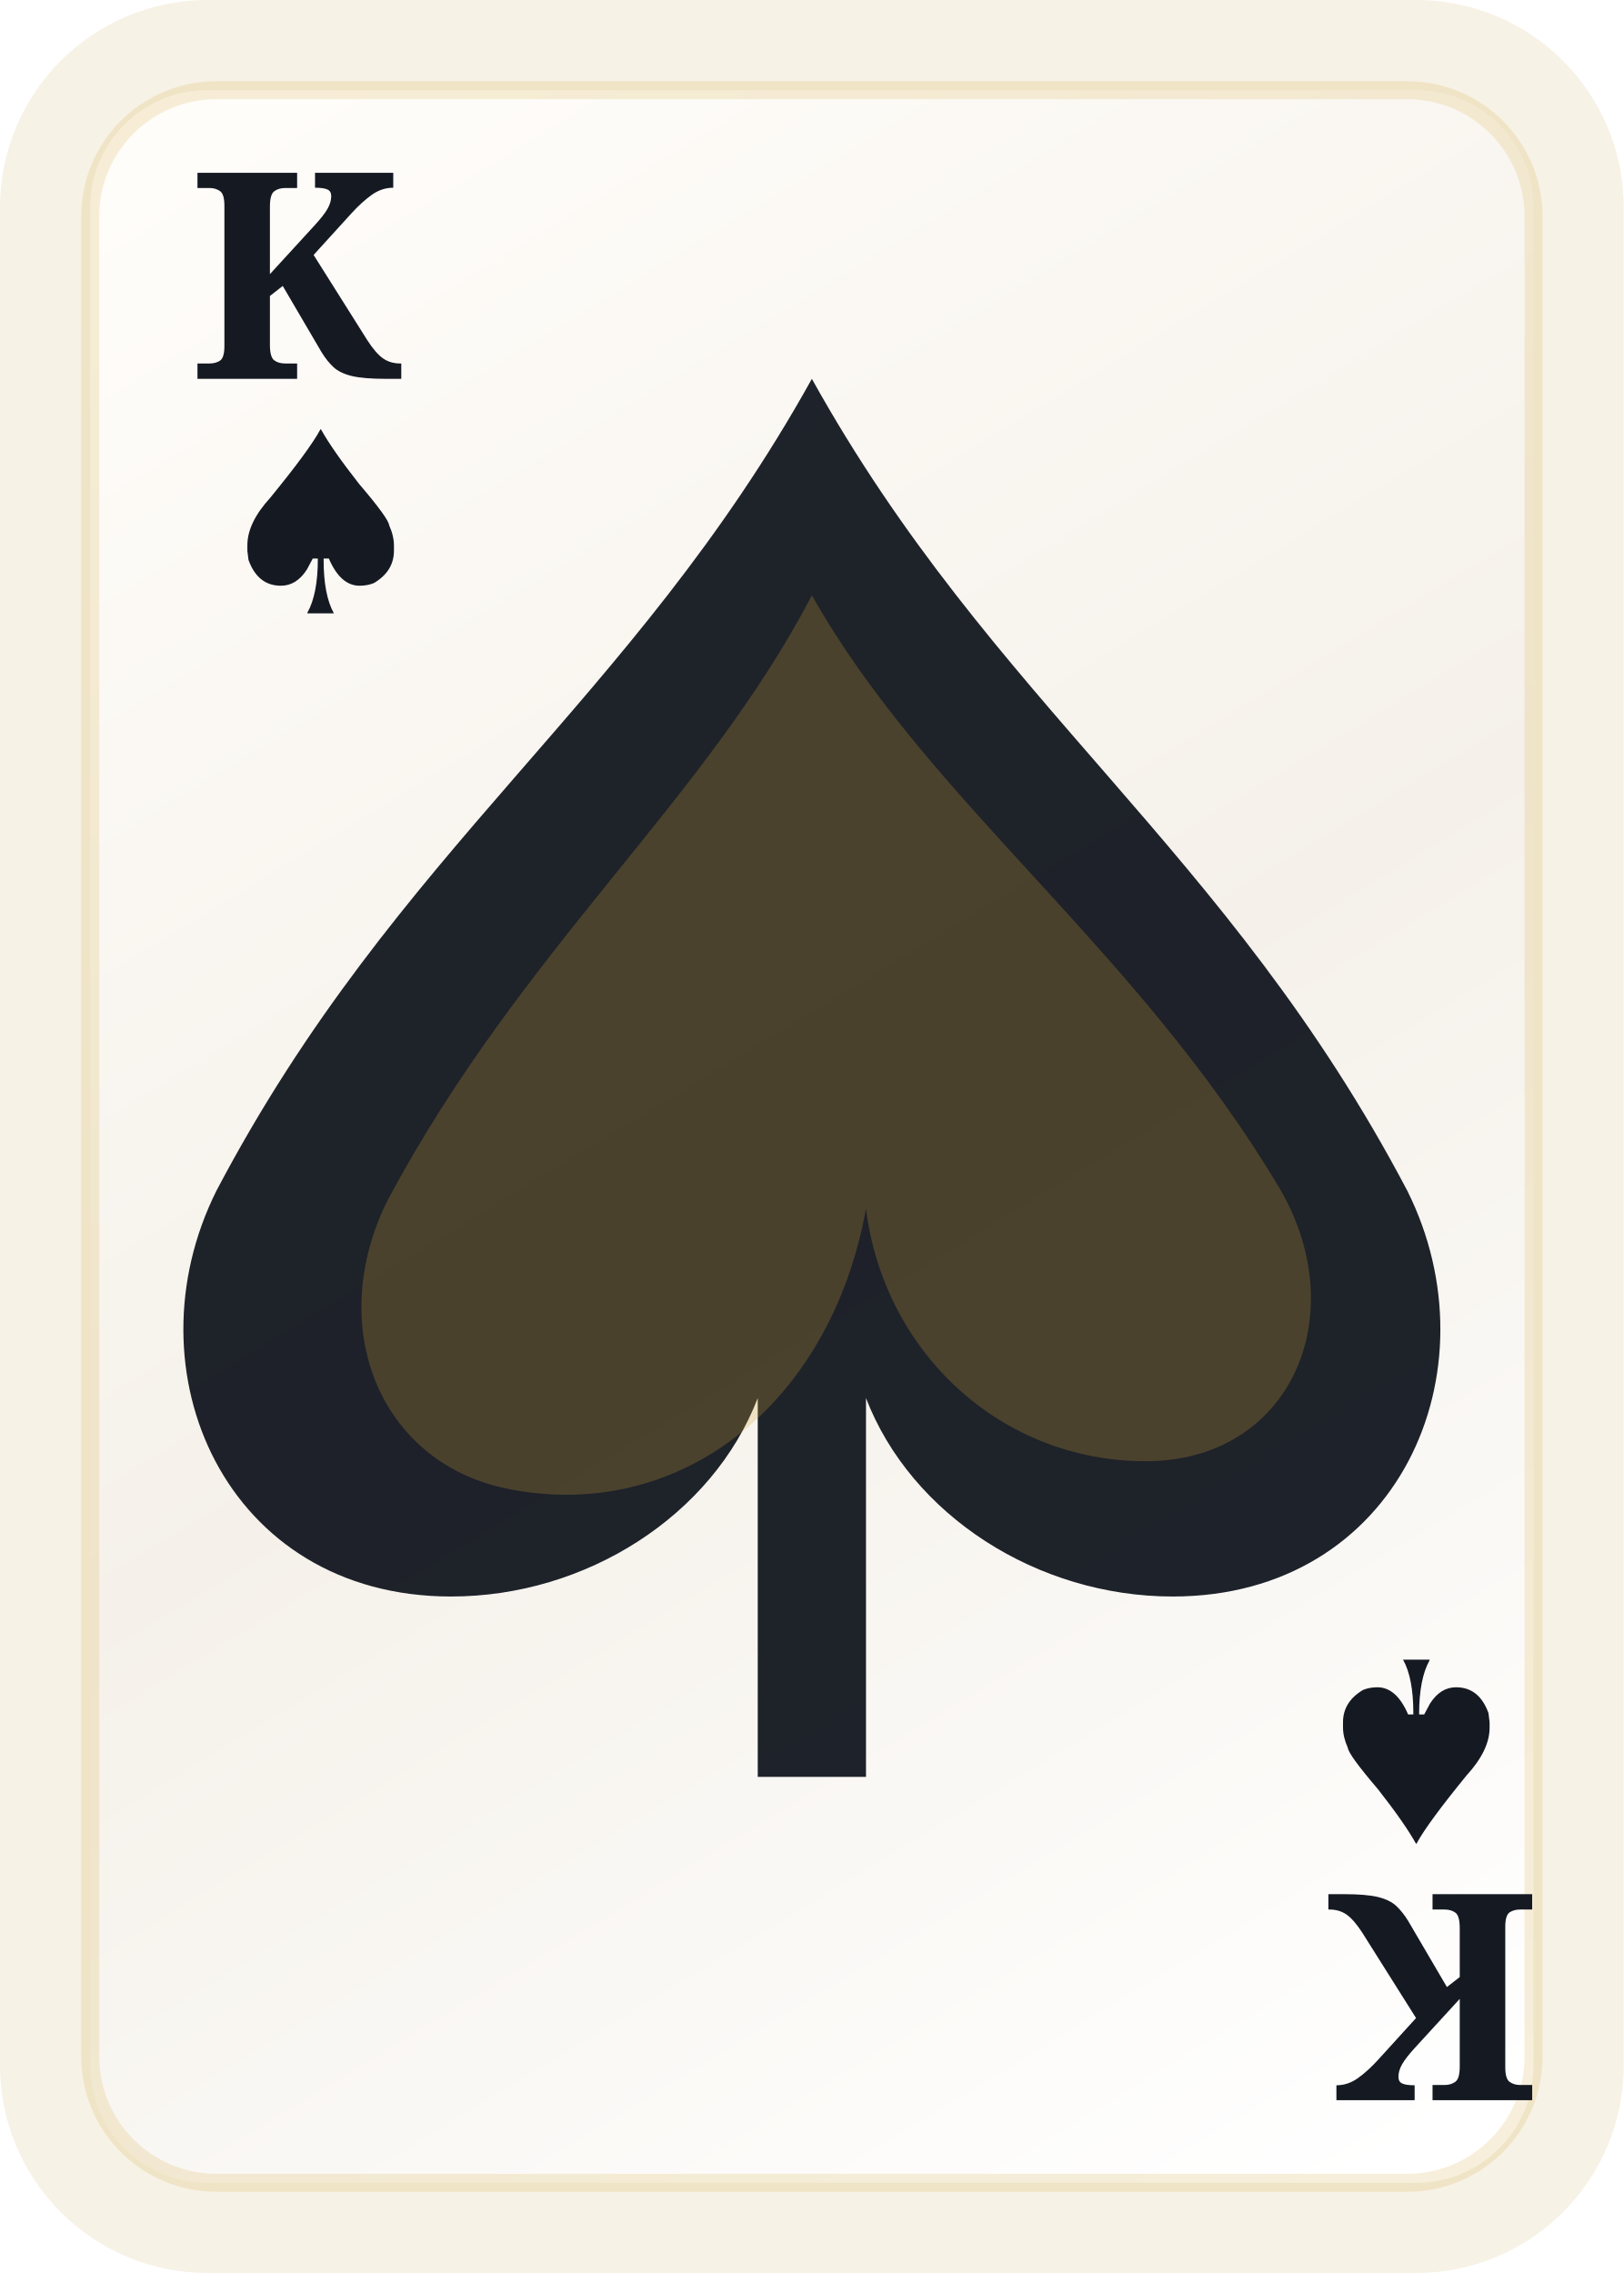
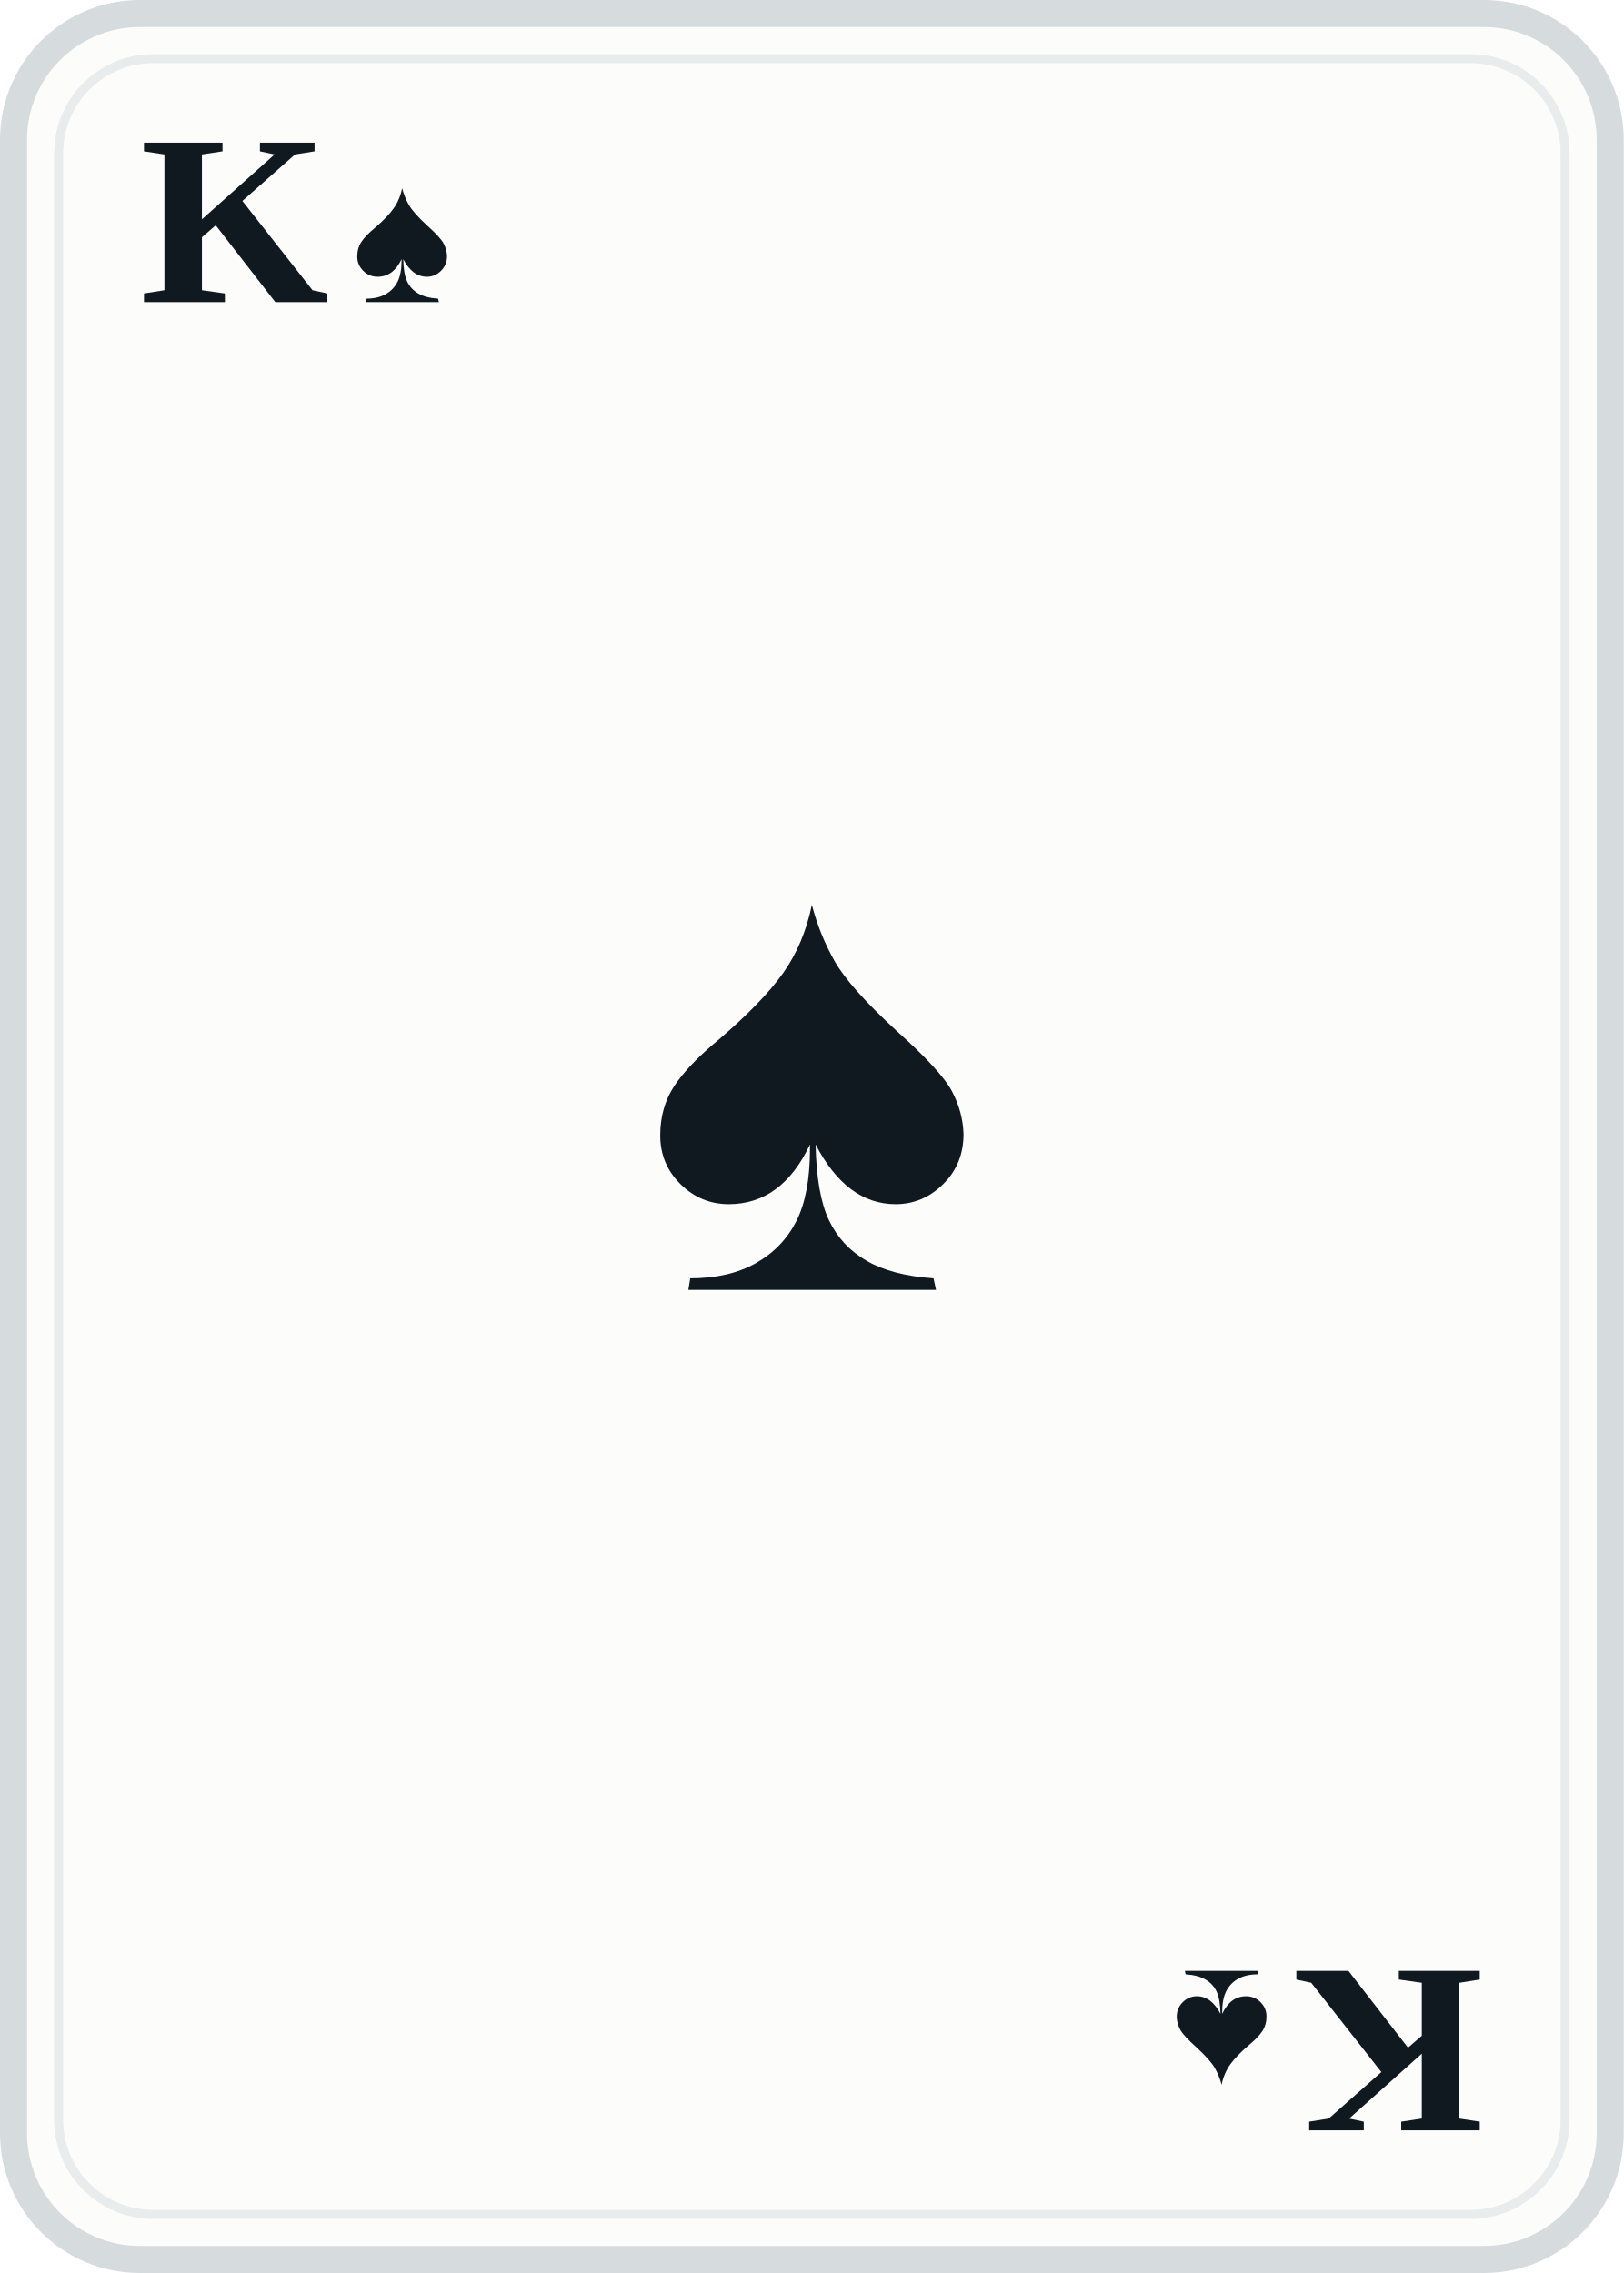
- <svg xmlns="http://www.w3.org/2000/svg" width="180" height="252" viewBox="0 0 180 252" fill="none">
-   <rect x="5" y="5" width="170" height="242" rx="18" fill="url(#paper)" stroke="#f7f2e6" stroke-width="10" />
-   <rect x="10" y="10" width="160" height="232" rx="14" stroke="#d6a83c" stroke-opacity="0.18" stroke-width="2" />
-   <path d="M24 132C44 94 70 78 90 42C110 78 136 94 156 132C166 152 155 177 130 177C115 177 101 168 96 155V197H84V155C79 168 65 177 50 177C25 177 14 152 24 132Z" fill="#151922" fill-opacity="0.96" />
-   <path d="M90 66C103 89 126 105 142 132C150 146 143 162 127 162C111 162 98 150 96 134C92 156 75 169 56 165C42 162 36 147 43 133C58 105 78 89 90 66Z" fill="#d6a83c" fill-opacity="0.24" />
-   <text x="21" y="42" fill="#151922" font-family="Georgia, serif" font-size="32" font-weight="800">K</text>
-   <text x="23" y="68" fill="#151922" font-family="Georgia, serif" font-size="28" font-weight="800">♠</text>
-   <text x="159" y="210" fill="#151922" font-family="Georgia, serif" font-size="32" font-weight="800" text-anchor="middle" transform="rotate(180 159 210)">K</text>
-   <text x="157" y="184" fill="#151922" font-family="Georgia, serif" font-size="28" font-weight="800" text-anchor="middle" transform="rotate(180 157 184)">♠</text>
-   <defs>
-     <linearGradient id="paper" x1="22" y1="14" x2="158" y2="238" gradientUnits="userSpaceOnUse">
-       <stop stop-color="#fffdfa" />
-       <stop offset="0.52" stop-color="#f5f1ea" />
-       <stop offset="1" stop-color="#ffffff" />
-     </linearGradient>
-   </defs>
+ <svg xmlns="http://www.w3.org/2000/svg" width="360" height="504" viewBox="0 0 360 504" fill="none">
+   <rect x="3" y="3" width="354" height="498" rx="28" fill="#FCFCFB" stroke="#D6DBDE" stroke-width="6" />
+   <rect x="13" y="13" width="334" height="478" rx="21" stroke="#E9ECEC" stroke-width="2" />
+   <g fill="#101820" font-family="Georgia, 'Times New Roman', serif">
+     <text x="31" y="67" font-size="54" font-weight="700">K</text>
+     <text x="78" y="67" font-size="42" font-weight="700">♠</text>
+     <text x="180" y="286" text-anchor="middle" class="face-suit">♠</text>
+   </g>
+   <g transform="rotate(180 180 252)" fill="#101820" font-family="Georgia, 'Times New Roman', serif">
+     <text x="31" y="67" font-size="54" font-weight="700">K</text>
+     <text x="78" y="67" font-size="42" font-weight="700">♠</text>
+   </g>
+   <style>.pip{font-size:54px;font-weight:700}.face-suit{font-size:142px;font-weight:700}</style>
</svg>
